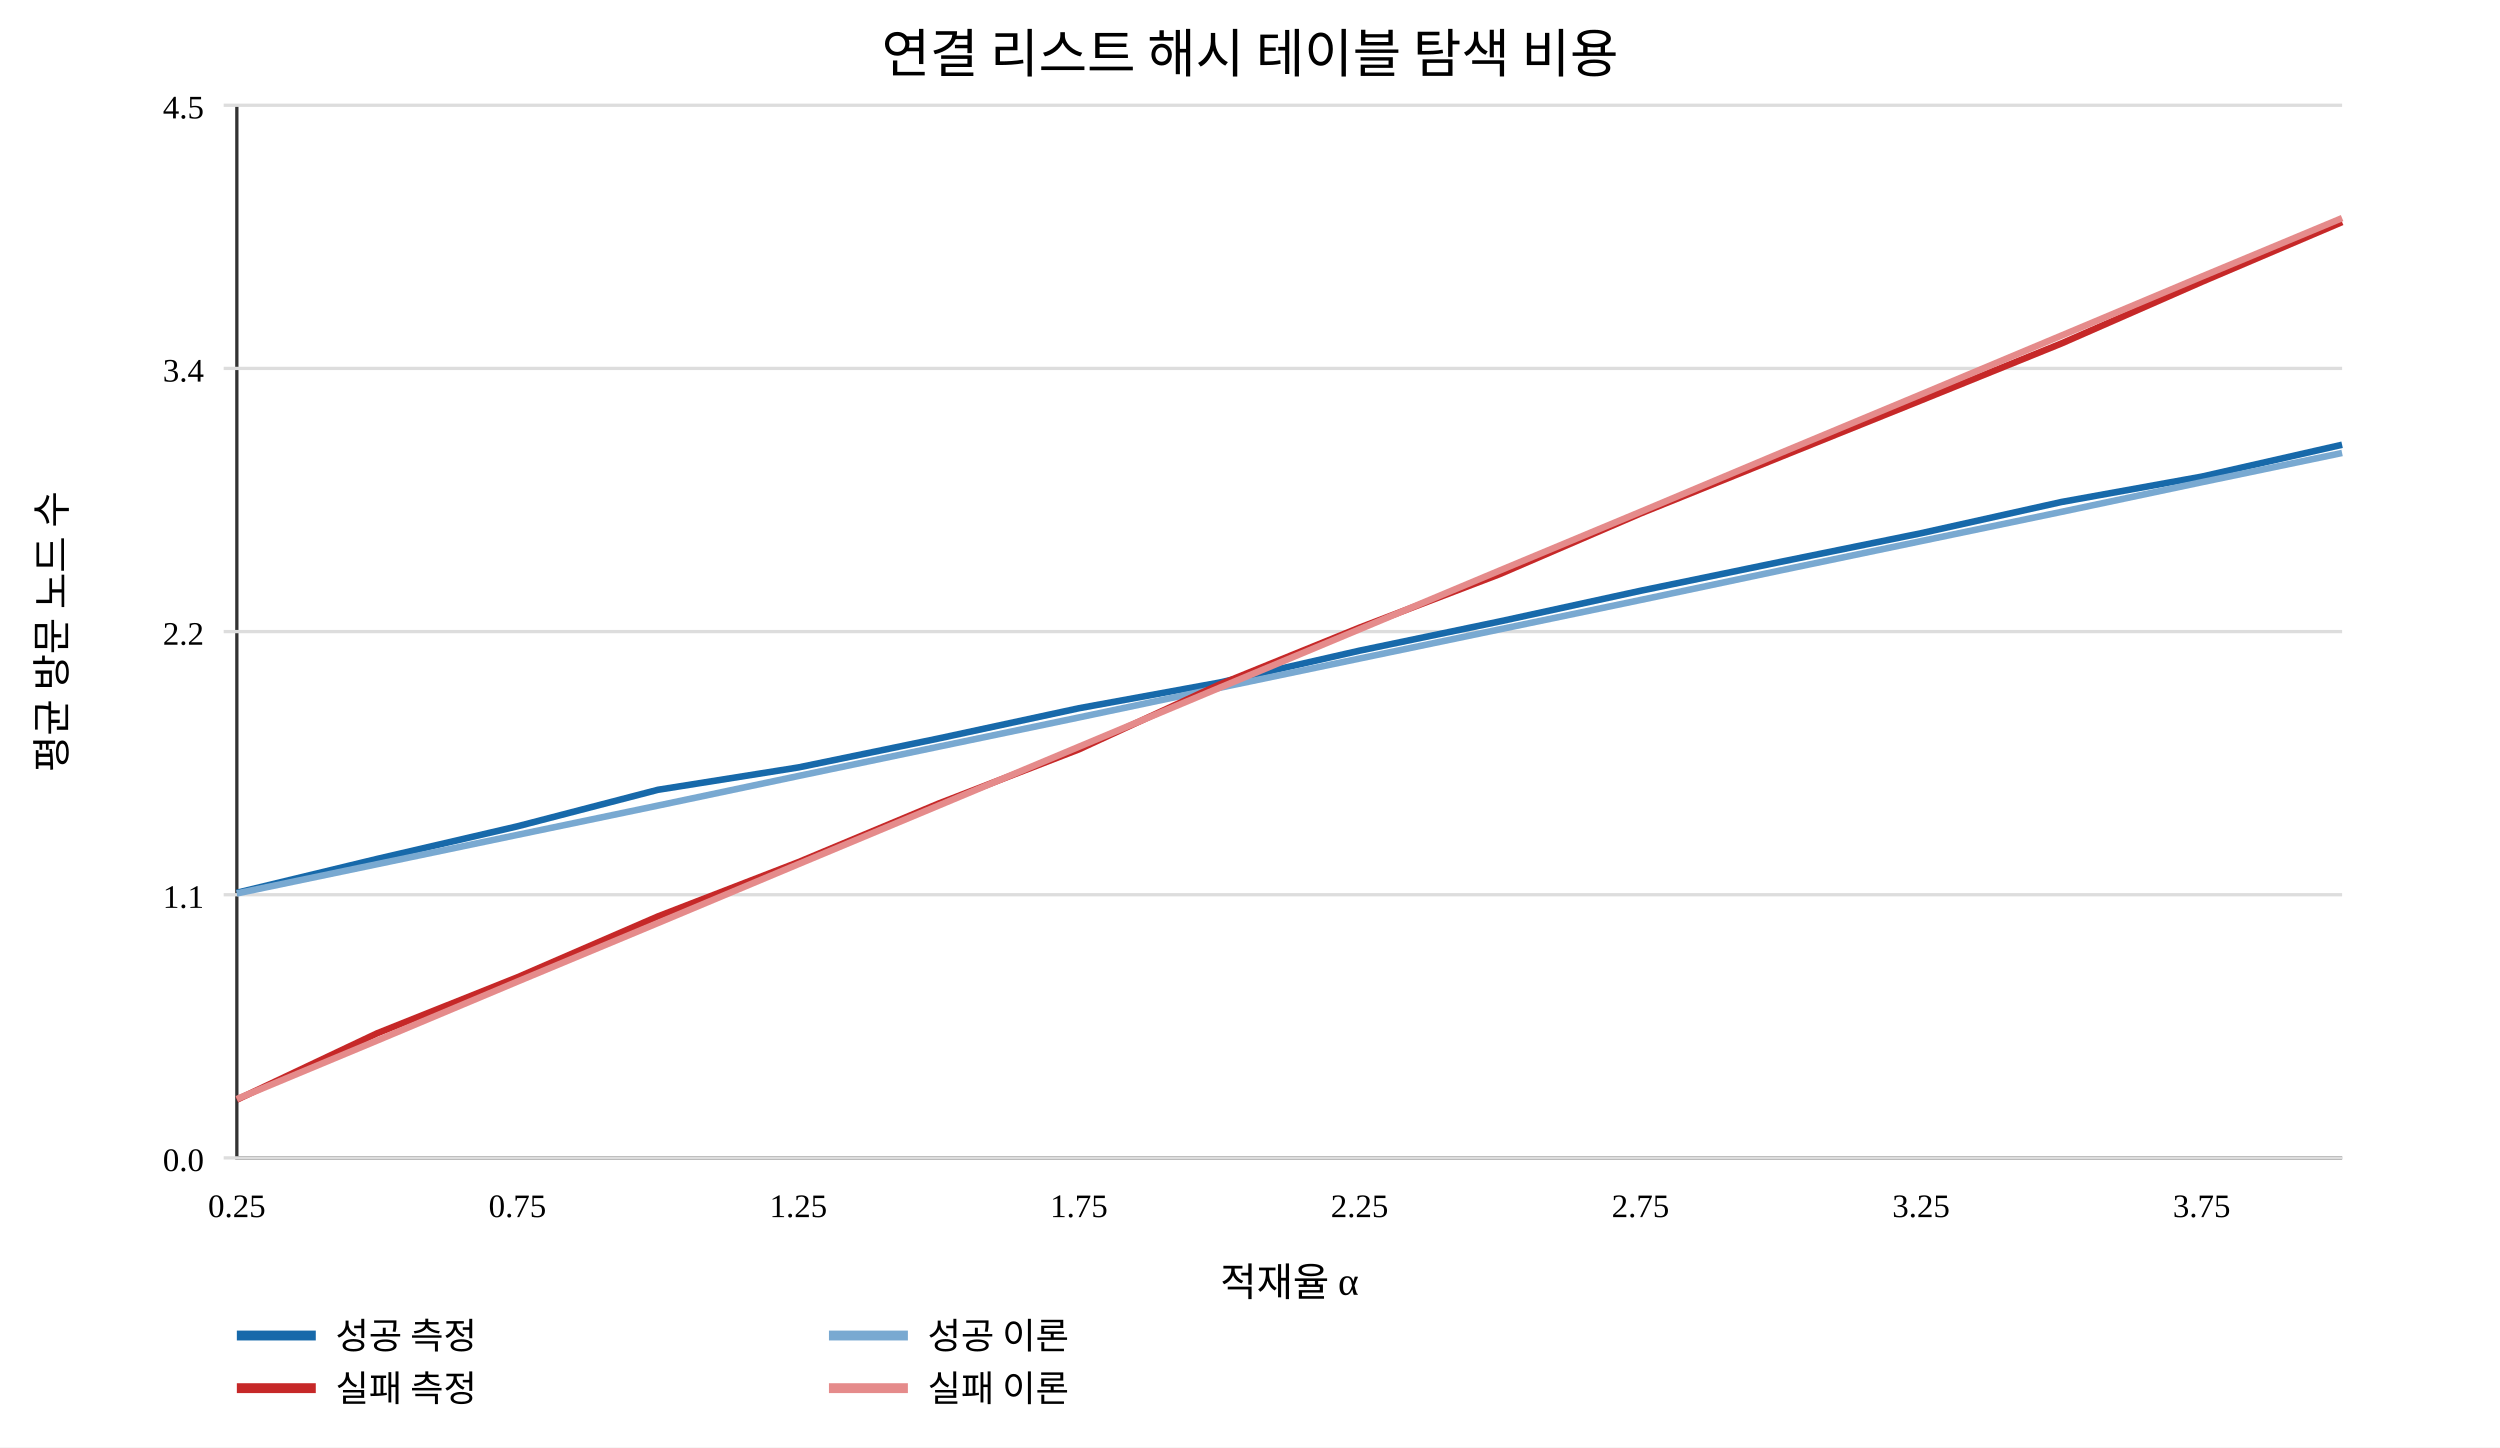
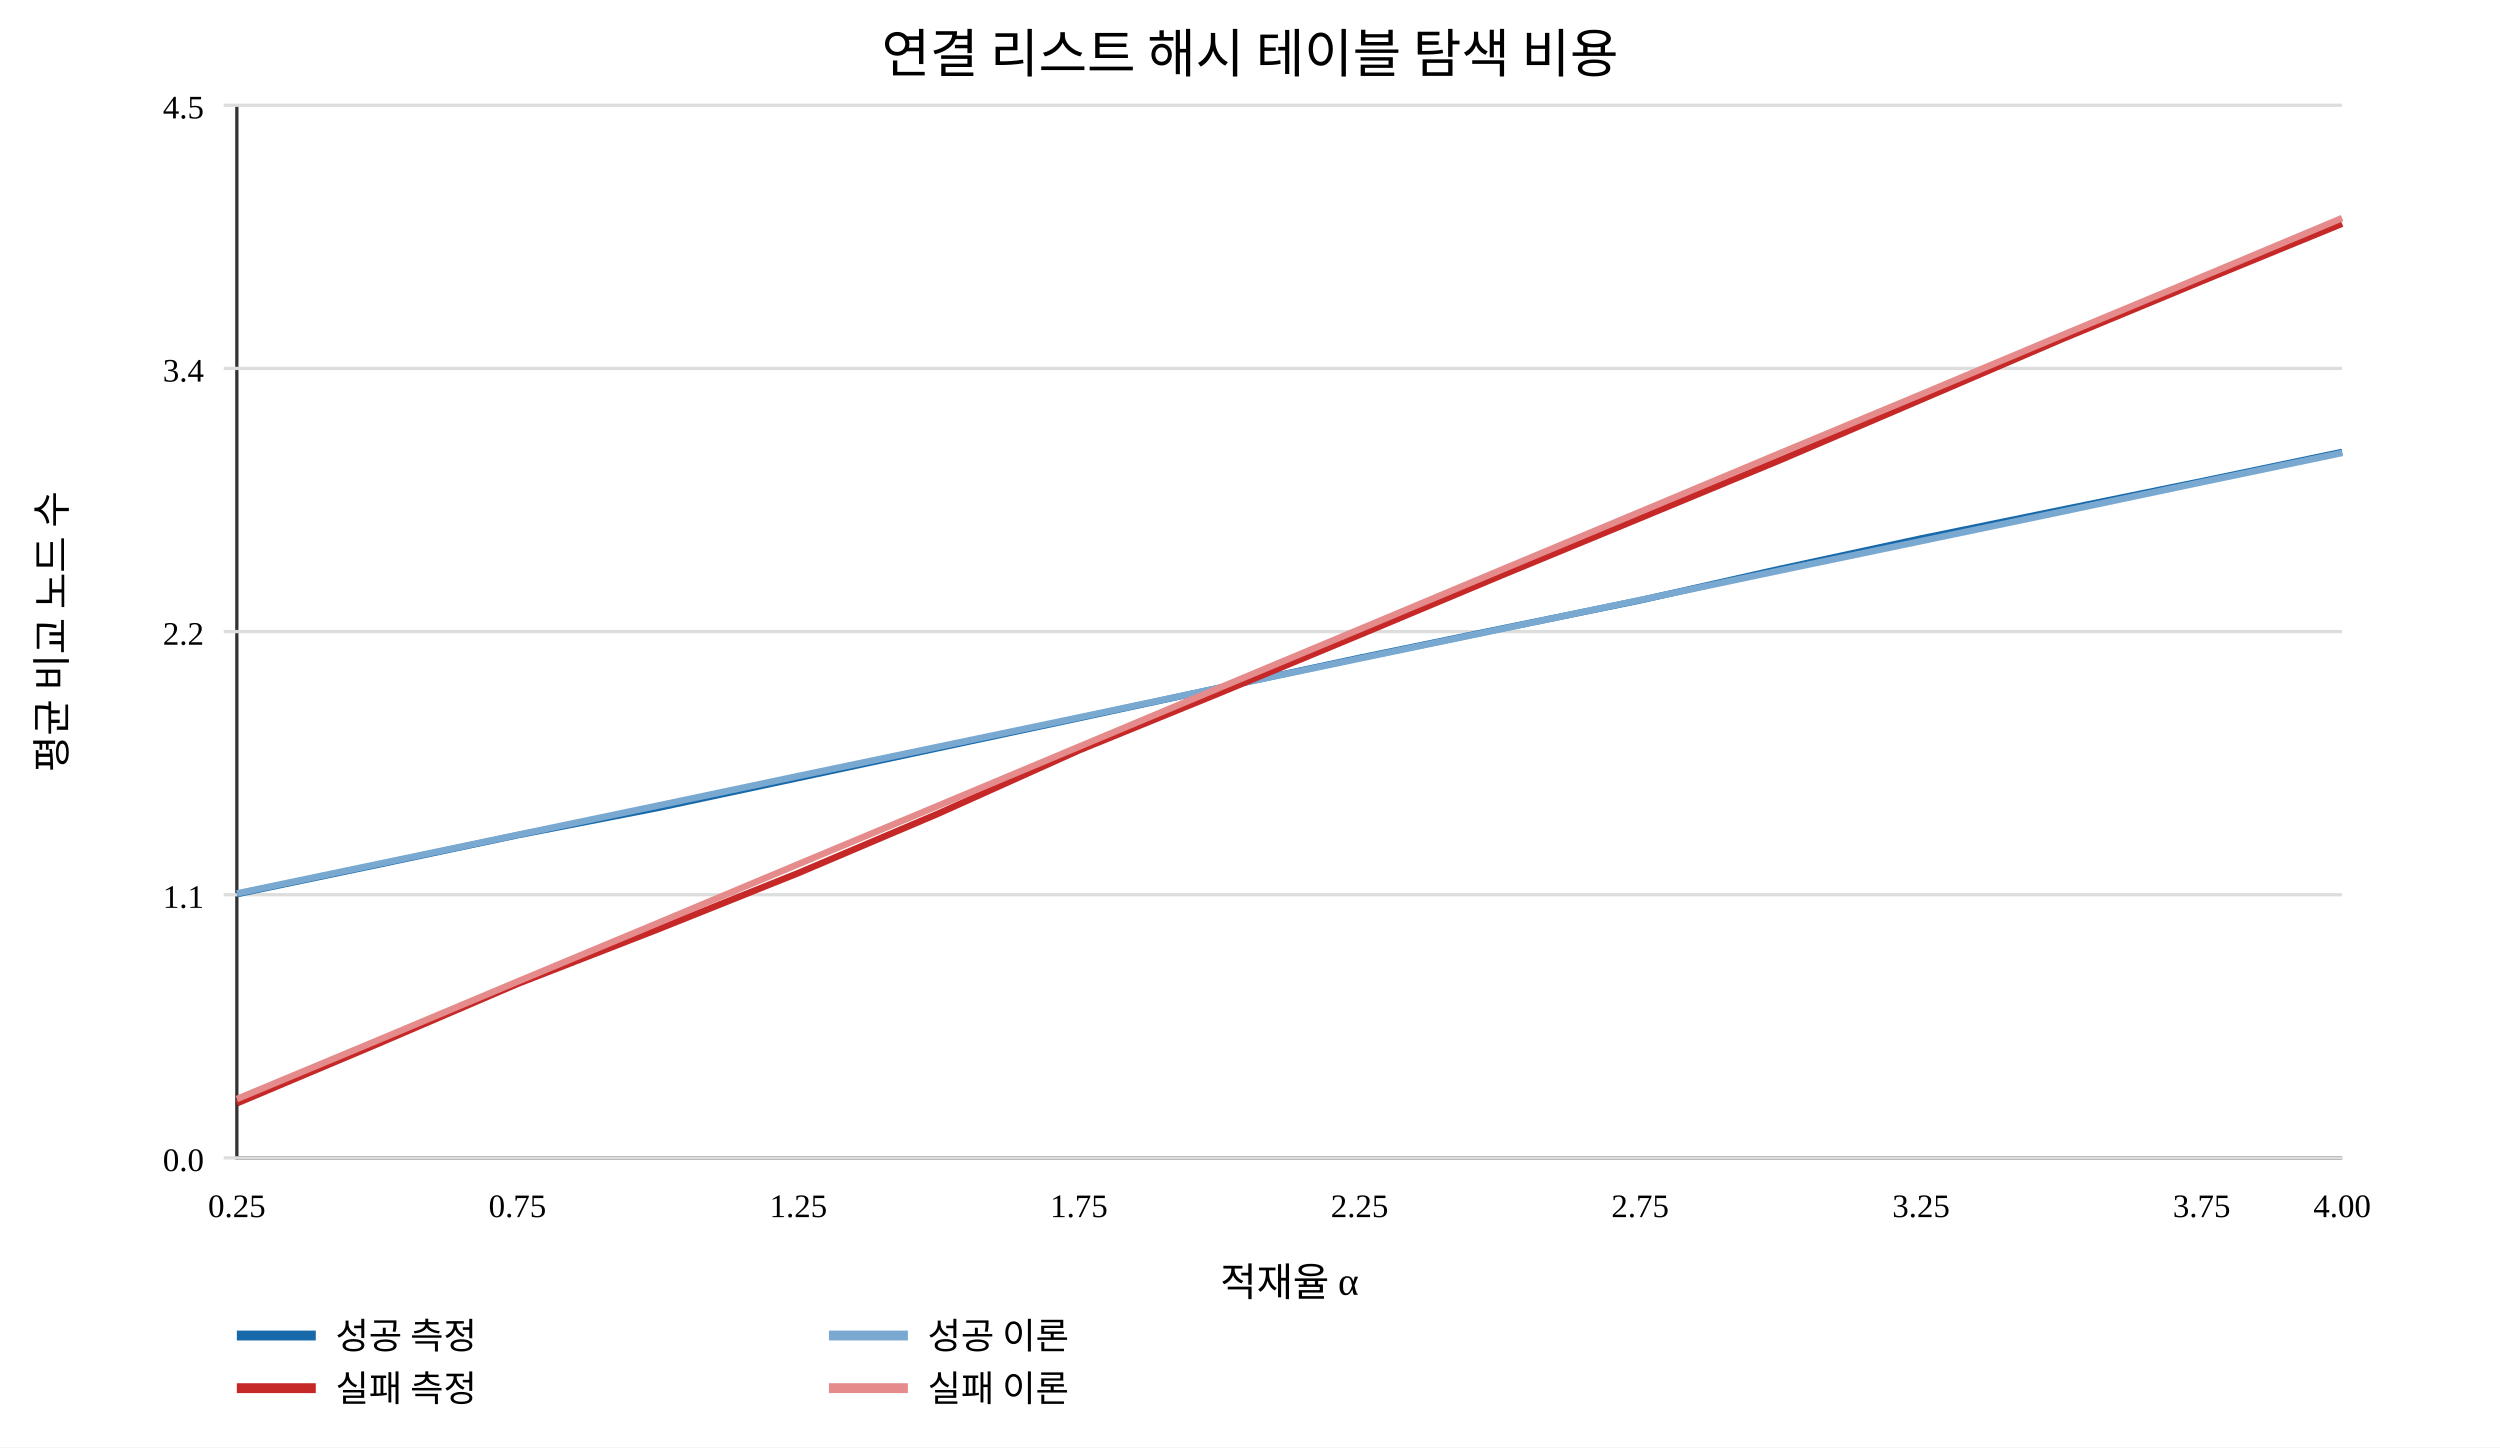
<svg xmlns="http://www.w3.org/2000/svg" width="760" height="440" viewBox="0 0 760 440">
  <rect width="100%" height="100%" fill="white" />
  <text x="380" y="22" text-anchor="middle" font-size="16">연결 리스트 해시 테이블 탐색 비용</text>
  <path d="M 72 32 V 352 H 712" fill="none" stroke="#333" />
-   <text x="20" y="192.0" transform="rotate(-90 20 192.0)" text-anchor="middle" font-size="12">평균 방문 노드 수</text>
+   <text x="20" y="192.0" transform="rotate(-90 20 192.0)" text-anchor="middle" font-size="12">평균 비교 노드 수</text>
  <text x="392.0" y="394" text-anchor="middle" font-size="12">적재율 α</text>
  <path d="M 68 352.0 H 712" stroke="#ddd" />
  <text x="62" y="356.0" text-anchor="end" font-size="10">0.0</text>
  <path d="M 68 272.0 H 712" stroke="#ddd" />
  <text x="62" y="276.0" text-anchor="end" font-size="10">1.1</text>
  <path d="M 68 192.0 H 712" stroke="#ddd" />
  <text x="62" y="196.0" text-anchor="end" font-size="10">2.2</text>
  <path d="M 68 112.0 H 712" stroke="#ddd" />
  <text x="62" y="116.0" text-anchor="end" font-size="10">3.4</text>
  <path d="M 68 32.0 H 712" stroke="#ddd" />
  <text x="62" y="36.0" text-anchor="end" font-size="10">4.5</text>
  <text x="72.0" y="370" text-anchor="middle" font-size="10">0.25</text>
  <text x="157.3" y="370" text-anchor="middle" font-size="10">0.75</text>
  <text x="242.7" y="370" text-anchor="middle" font-size="10">1.25</text>
  <text x="328.0" y="370" text-anchor="middle" font-size="10">1.75</text>
  <text x="413.3" y="370" text-anchor="middle" font-size="10">2.25</text>
-   <text x="498.7" y="370" text-anchor="middle" font-size="10">2.75</text>
+   <text x="498.6" y="370" text-anchor="middle" font-size="10">2.75</text>
  <text x="584.0" y="370" text-anchor="middle" font-size="10">3.25</text>
  <text x="669.3" y="370" text-anchor="middle" font-size="10">3.75</text>
-   <polyline points="72.0,271.4 114.7,261.1 157.3,251.2 200.0,240.1 242.7,233.3 285.3,224.5 328.0,215.3 370.7,207.5 413.3,197.8 456.0,188.9 498.7,179.6 541.3,170.8 584.0,162.1 626.7,152.6 669.3,144.9 712.0,135.2" fill="none" stroke="#1769aa" stroke-width="2" />
+   <text x="712.0" y="370" text-anchor="middle" font-size="10">4.00</text>
+   <polyline points="72.0,271.8 114.7,262.9 157.3,253.9 200.0,245.6 242.7,236.5 285.3,227.4 328.0,218.3 370.7,209.1 413.3,200.0 456.0,191.2 498.6,182.5 541.3,172.9 584.0,163.7 626.6,155.0 669.3,146.3 712.0,137.4" fill="none" stroke="#1769aa" stroke-width="2" />
  <path d="M 72 406 h 24" stroke="#1769aa" stroke-width="3" />
  <text x="102" y="410" font-size="11">성공 측정</text>
-   <polyline points="72.0,271.6 114.7,262.7 157.3,253.8 200.0,244.9 242.7,235.9 285.3,227.0 328.0,218.1 370.7,209.1 413.3,200.2 456.0,191.3 498.7,182.4 541.3,173.4 584.0,164.5 626.7,155.6 669.3,146.6 712.0,137.7" fill="none" stroke="#79a9d1" stroke-width="2" />
+   <polyline points="72.0,271.6 114.7,262.7 157.3,253.8 200.0,244.9 242.7,235.9 285.3,227.0 328.0,218.1 370.7,209.1 413.3,200.2 456.0,191.3 498.6,182.4 541.3,173.4 584.0,164.5 626.6,155.6 669.3,146.6 712.0,137.7" fill="none" stroke="#79a9d1" stroke-width="2" />
  <path d="M 252 406 h 24" stroke="#79a9d1" stroke-width="3" />
  <text x="282" y="410" font-size="11">성공 이론</text>
-   <polyline points="72.0,334.3 114.7,314.1 157.3,297.1 200.0,278.6 242.7,262.1 285.3,244.3 328.0,227.8 370.7,208.1 413.3,190.8 456.0,174.5 498.7,156.1 541.3,138.9 584.0,121.7 626.7,104.4 669.3,85.7 712.0,67.5" fill="none" stroke="#c62828" stroke-width="2" />
+   <polyline points="72.0,335.4 114.7,317.4 157.3,299.1 200.0,282.5 242.7,265.4 285.3,247.3 328.0,228.1 370.7,210.7 413.3,193.0 456.0,175.1 498.6,157.5 541.3,139.8 584.0,121.5 626.6,103.2 669.3,85.5 712.0,68.0" fill="none" stroke="#c62828" stroke-width="2" />
  <path d="M 72 422 h 24" stroke="#c62828" stroke-width="3" />
  <text x="102" y="426" font-size="11">실패 측정</text>
-   <polyline points="72.0,334.1 114.7,316.3 157.3,298.4 200.0,280.6 242.7,262.7 285.3,244.9 328.0,227.0 370.7,209.1 413.3,191.3 456.0,173.4 498.7,155.6 541.3,137.7 584.0,119.9 626.7,102.0 669.3,84.1 712.0,66.3" fill="none" stroke="#e58b8b" stroke-width="2" />
+   <polyline points="72.0,334.1 114.7,316.3 157.3,298.4 200.0,280.6 242.7,262.7 285.3,244.9 328.0,227.0 370.7,209.1 413.3,191.3 456.0,173.4 498.6,155.6 541.3,137.7 584.0,119.9 626.6,102.0 669.3,84.2 712.0,66.3" fill="none" stroke="#e58b8b" stroke-width="2" />
  <path d="M 252 422 h 24" stroke="#e58b8b" stroke-width="3" />
  <text x="282" y="426" font-size="11">실패 이론</text>
</svg>
